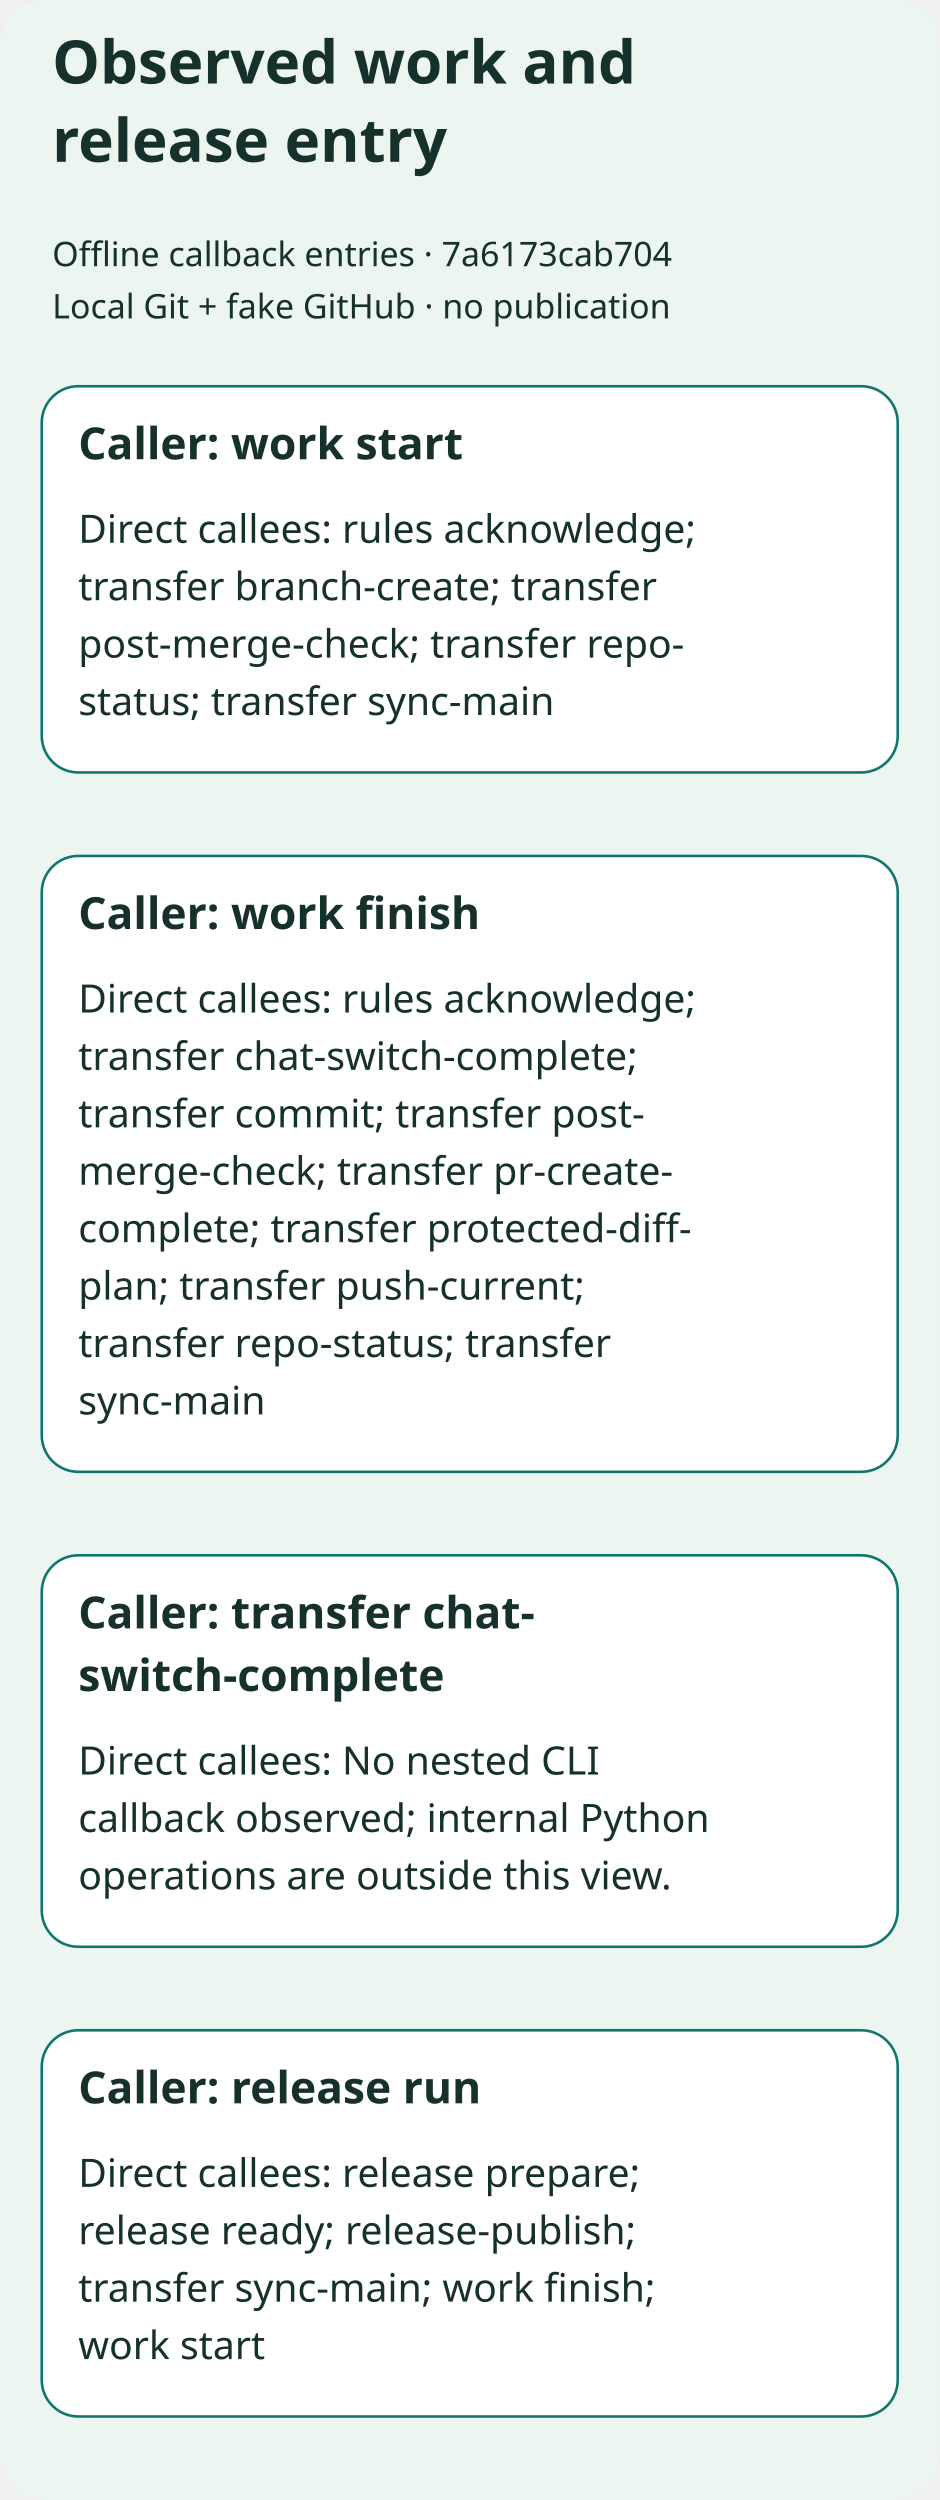
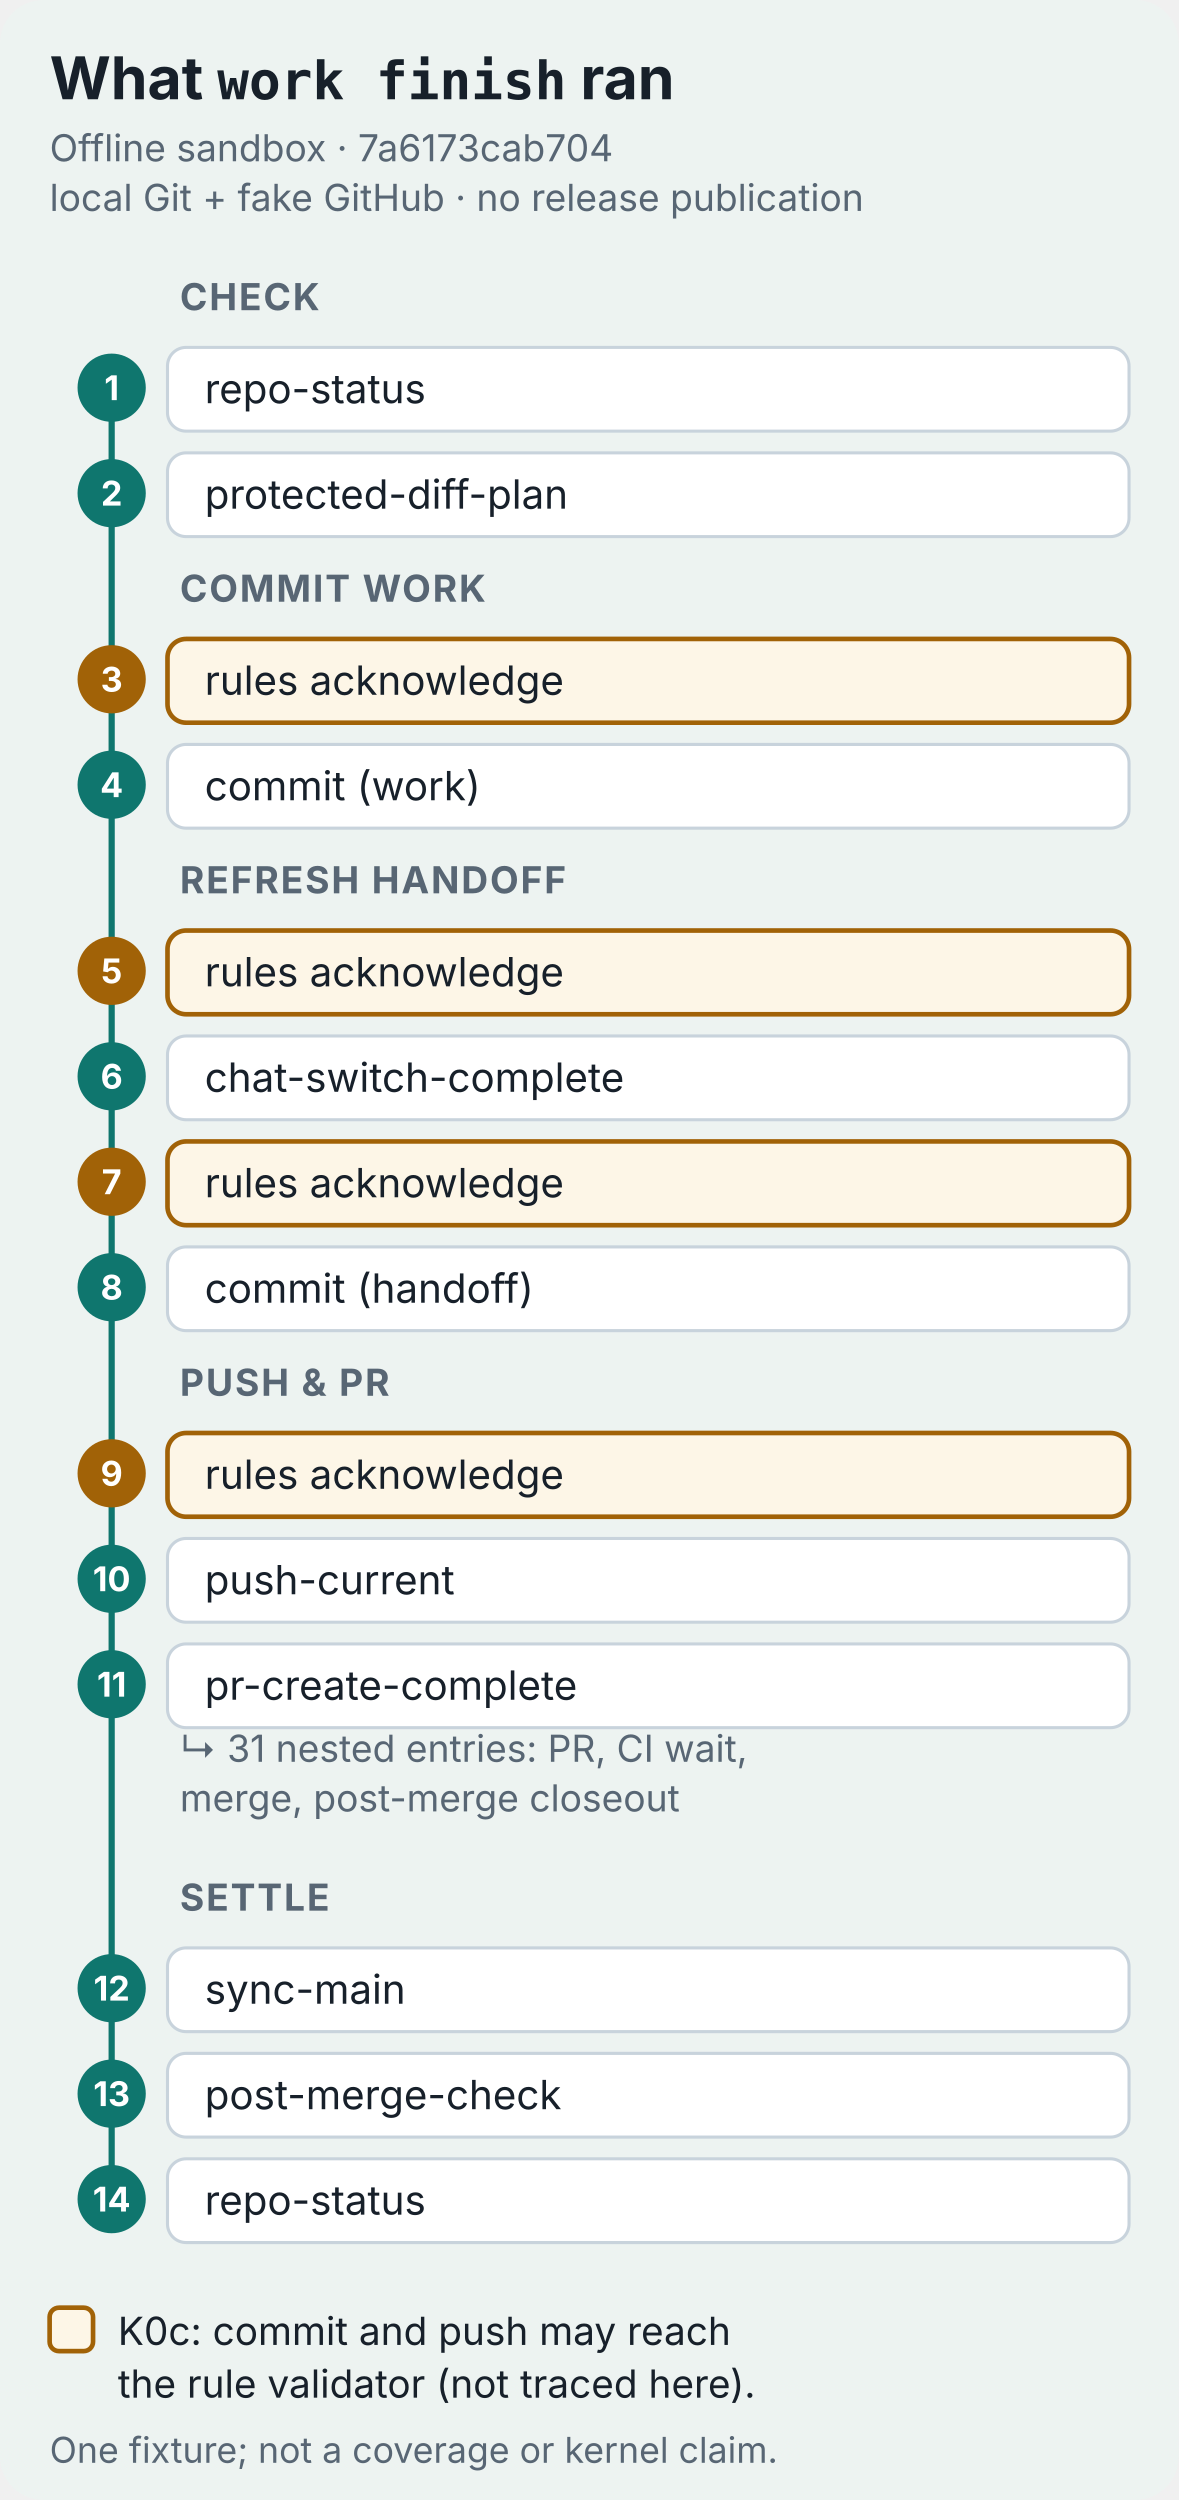
- <svg xmlns="http://www.w3.org/2000/svg" width="360" height="958" viewBox="0 0 360 958" role="img" aria-labelledby="title desc">
-   <rect width="360" height="958" fill="#ecf5ef" rx="18" />
-   <g font-family="system-ui,sans-serif" font-size="18" fill="#16302b">
-     <text x="20" y="32" font-size="23" font-weight="700">Observed work and</text>
-     <text x="20" y="62" font-size="23" font-weight="700">release entry</text>
-     <text x="20" y="102" font-size="13">Offline callback entries · 7a6173cab704</text>
-     <text x="20" y="122" font-size="13">Local Git + fake GitHub · no publication</text>
-     <rect x="16" y="148" width="328" height="148" rx="14" fill="white" stroke="#0f766e" />
-     <text x="30" y="176" font-size="17" font-weight="700">Caller: work start</text>
-     <text x="30" y="208" font-size="15">Direct callees: rules acknowledge;</text>
-     <text x="30" y="230" font-size="15">transfer branch-create; transfer</text>
-     <text x="30" y="252" font-size="15">post-merge-check; transfer repo-</text>
-     <text x="30" y="274" font-size="15">status; transfer sync-main</text>
-     <rect x="16" y="328" width="328" height="236" rx="14" fill="white" stroke="#0f766e" />
-     <text x="30" y="356" font-size="17" font-weight="700">Caller: work finish</text>
-     <text x="30" y="388" font-size="15">Direct callees: rules acknowledge;</text>
-     <text x="30" y="410" font-size="15">transfer chat-switch-complete;</text>
-     <text x="30" y="432" font-size="15">transfer commit; transfer post-</text>
-     <text x="30" y="454" font-size="15">merge-check; transfer pr-create-</text>
-     <text x="30" y="476" font-size="15">complete; transfer protected-diff-</text>
-     <text x="30" y="498" font-size="15">plan; transfer push-current;</text>
-     <text x="30" y="520" font-size="15">transfer repo-status; transfer</text>
-     <text x="30" y="542" font-size="15">sync-main</text>
-     <rect x="16" y="596" width="328" height="150" rx="14" fill="white" stroke="#0f766e" />
-     <text x="30" y="624" font-size="17" font-weight="700">Caller: transfer chat-</text>
-     <text x="30" y="648" font-size="17" font-weight="700">switch-complete</text>
-     <text x="30" y="680" font-size="15">Direct callees: No nested CLI</text>
-     <text x="30" y="702" font-size="15">callback observed; internal Python</text>
-     <text x="30" y="724" font-size="15">operations are outside this view.</text>
-     <rect x="16" y="778" width="328" height="148" rx="14" fill="white" stroke="#0f766e" />
-     <text x="30" y="806" font-size="17" font-weight="700">Caller: release run</text>
-     <text x="30" y="838" font-size="15">Direct callees: release prepare;</text>
-     <text x="30" y="860" font-size="15">release ready; release-publish;</text>
-     <text x="30" y="882" font-size="15">transfer sync-main; work finish;</text>
-     <text x="30" y="904" font-size="15">work start</text>
-   </g>
+ <svg xmlns="http://www.w3.org/2000/svg" viewBox="0 0 380 806" role="img" aria-labelledby="g0mt g0md" font-family="Inter, 'Segoe UI', system-ui, -apple-system, sans-serif" width="380" height="806">
+   <rect width="380" height="806" rx="14" fill="#edf3f1" />
+   <text x="16" y="32" font-size="19" font-weight="700" fill="#17202a">What <tspan font-family="ui-monospace, Menlo, monospace" font-size="17">work finish</tspan> ran</text>
+   <text x="16" y="52" font-size="12" fill="#586674">Offline sandbox · 7a6173cab704</text>
+   <text x="16" y="68" font-size="12" fill="#586674">local Git + fake GitHub · no release publication</text>
+   <line x1="36" y1="125" x2="36" y2="709" stroke="#0f766e" stroke-width="2" />
+   <text x="58" y="100" font-size="12" font-weight="700" fill="#586674" letter-spacing="0.6">CHECK</text>
+   <rect x="54" y="112" width="310" height="27" rx="6" fill="#fff" stroke="#c8d3dc" stroke-width="1" />
+   <circle cx="36" cy="125" r="11" fill="#0f766e" />
+   <text x="36" y="129" font-size="11" font-weight="700" fill="#fff" text-anchor="middle">1</text>
+   <text x="66" y="130" font-size="13" fill="#17202a">repo-status</text>
+   <rect x="54" y="146" width="310" height="27" rx="6" fill="#fff" stroke="#c8d3dc" stroke-width="1" />
+   <circle cx="36" cy="159" r="11" fill="#0f766e" />
+   <text x="36" y="163" font-size="11" font-weight="700" fill="#fff" text-anchor="middle">2</text>
+   <text x="66" y="164" font-size="13" fill="#17202a">protected-diff-plan</text>
+   <text x="58" y="194" font-size="12" font-weight="700" fill="#586674" letter-spacing="0.6">COMMIT WORK</text>
+   <rect x="54" y="206" width="310" height="27" rx="6" fill="#fdf6e7" stroke="#a16207" stroke-width="1.5" />
+   <circle cx="36" cy="219" r="11" fill="#a16207" />
+   <text x="36" y="223" font-size="11" font-weight="700" fill="#fff" text-anchor="middle">3</text>
+   <text x="66" y="224" font-size="13" fill="#17202a">rules acknowledge</text>
+   <rect x="54" y="240" width="310" height="27" rx="6" fill="#fff" stroke="#c8d3dc" stroke-width="1" />
+   <circle cx="36" cy="253" r="11" fill="#0f766e" />
+   <text x="36" y="257" font-size="11" font-weight="700" fill="#fff" text-anchor="middle">4</text>
+   <text x="66" y="258" font-size="13" fill="#17202a">commit (work)</text>
+   <text x="58" y="288" font-size="12" font-weight="700" fill="#586674" letter-spacing="0.6">REFRESH HANDOFF</text>
+   <rect x="54" y="300" width="310" height="27" rx="6" fill="#fdf6e7" stroke="#a16207" stroke-width="1.5" />
+   <circle cx="36" cy="313" r="11" fill="#a16207" />
+   <text x="36" y="317" font-size="11" font-weight="700" fill="#fff" text-anchor="middle">5</text>
+   <text x="66" y="318" font-size="13" fill="#17202a">rules acknowledge</text>
+   <rect x="54" y="334" width="310" height="27" rx="6" fill="#fff" stroke="#c8d3dc" stroke-width="1" />
+   <circle cx="36" cy="347" r="11" fill="#0f766e" />
+   <text x="36" y="351" font-size="11" font-weight="700" fill="#fff" text-anchor="middle">6</text>
+   <text x="66" y="352" font-size="13" fill="#17202a">chat-switch-complete</text>
+   <rect x="54" y="368" width="310" height="27" rx="6" fill="#fdf6e7" stroke="#a16207" stroke-width="1.5" />
+   <circle cx="36" cy="381" r="11" fill="#a16207" />
+   <text x="36" y="385" font-size="11" font-weight="700" fill="#fff" text-anchor="middle">7</text>
+   <text x="66" y="386" font-size="13" fill="#17202a">rules acknowledge</text>
+   <rect x="54" y="402" width="310" height="27" rx="6" fill="#fff" stroke="#c8d3dc" stroke-width="1" />
+   <circle cx="36" cy="415" r="11" fill="#0f766e" />
+   <text x="36" y="419" font-size="11" font-weight="700" fill="#fff" text-anchor="middle">8</text>
+   <text x="66" y="420" font-size="13" fill="#17202a">commit (handoff)</text>
+   <text x="58" y="450" font-size="12" font-weight="700" fill="#586674" letter-spacing="0.6">PUSH &amp; PR</text>
+   <rect x="54" y="462" width="310" height="27" rx="6" fill="#fdf6e7" stroke="#a16207" stroke-width="1.5" />
+   <circle cx="36" cy="475" r="11" fill="#a16207" />
+   <text x="36" y="479" font-size="11" font-weight="700" fill="#fff" text-anchor="middle">9</text>
+   <text x="66" y="480" font-size="13" fill="#17202a">rules acknowledge</text>
+   <rect x="54" y="496" width="310" height="27" rx="6" fill="#fff" stroke="#c8d3dc" stroke-width="1" />
+   <circle cx="36" cy="509" r="11" fill="#0f766e" />
+   <text x="36" y="513" font-size="11" font-weight="700" fill="#fff" text-anchor="middle">10</text>
+   <text x="66" y="514" font-size="13" fill="#17202a">push-current</text>
+   <rect x="54" y="530" width="310" height="27" rx="6" fill="#fff" stroke="#c8d3dc" stroke-width="1" />
+   <circle cx="36" cy="543" r="11" fill="#0f766e" />
+   <text x="36" y="547" font-size="11" font-weight="700" fill="#fff" text-anchor="middle">11</text>
+   <text x="66" y="548" font-size="13" fill="#17202a">pr-create-complete</text>
+   <text x="58" y="568" font-size="12" fill="#586674">↳ 31 nested entries: PR, CI wait,</text>
+   <text x="58" y="584" font-size="12" fill="#586674">merge, post-merge closeout</text>
+   <text x="58" y="616" font-size="12" font-weight="700" fill="#586674" letter-spacing="0.6">SETTLE</text>
+   <rect x="54" y="628" width="310" height="27" rx="6" fill="#fff" stroke="#c8d3dc" stroke-width="1" />
+   <circle cx="36" cy="641" r="11" fill="#0f766e" />
+   <text x="36" y="645" font-size="11" font-weight="700" fill="#fff" text-anchor="middle">12</text>
+   <text x="66" y="646" font-size="13" fill="#17202a">sync-main</text>
+   <rect x="54" y="662" width="310" height="27" rx="6" fill="#fff" stroke="#c8d3dc" stroke-width="1" />
+   <circle cx="36" cy="675" r="11" fill="#0f766e" />
+   <text x="36" y="679" font-size="11" font-weight="700" fill="#fff" text-anchor="middle">13</text>
+   <text x="66" y="680" font-size="13" fill="#17202a">post-merge-check</text>
+   <rect x="54" y="696" width="310" height="27" rx="6" fill="#fff" stroke="#c8d3dc" stroke-width="1" />
+   <circle cx="36" cy="709" r="11" fill="#0f766e" />
+   <text x="36" y="713" font-size="11" font-weight="700" fill="#fff" text-anchor="middle">14</text>
+   <text x="66" y="714" font-size="13" fill="#17202a">repo-status</text>
+   <rect x="16" y="744" width="14" height="14" rx="3" fill="#fdf6e7" stroke="#a16207" stroke-width="1.5" />
+   <text x="38" y="756" font-size="12.5" fill="#17202a">K0c: commit and push may reach</text>
+   <text x="38" y="773" font-size="12.5" fill="#17202a">the rule validator (not traced here).</text>
+   <text x="16" y="794" font-size="11.5" fill="#586674">One fixture; not a coverage or kernel claim.</text>
</svg>
